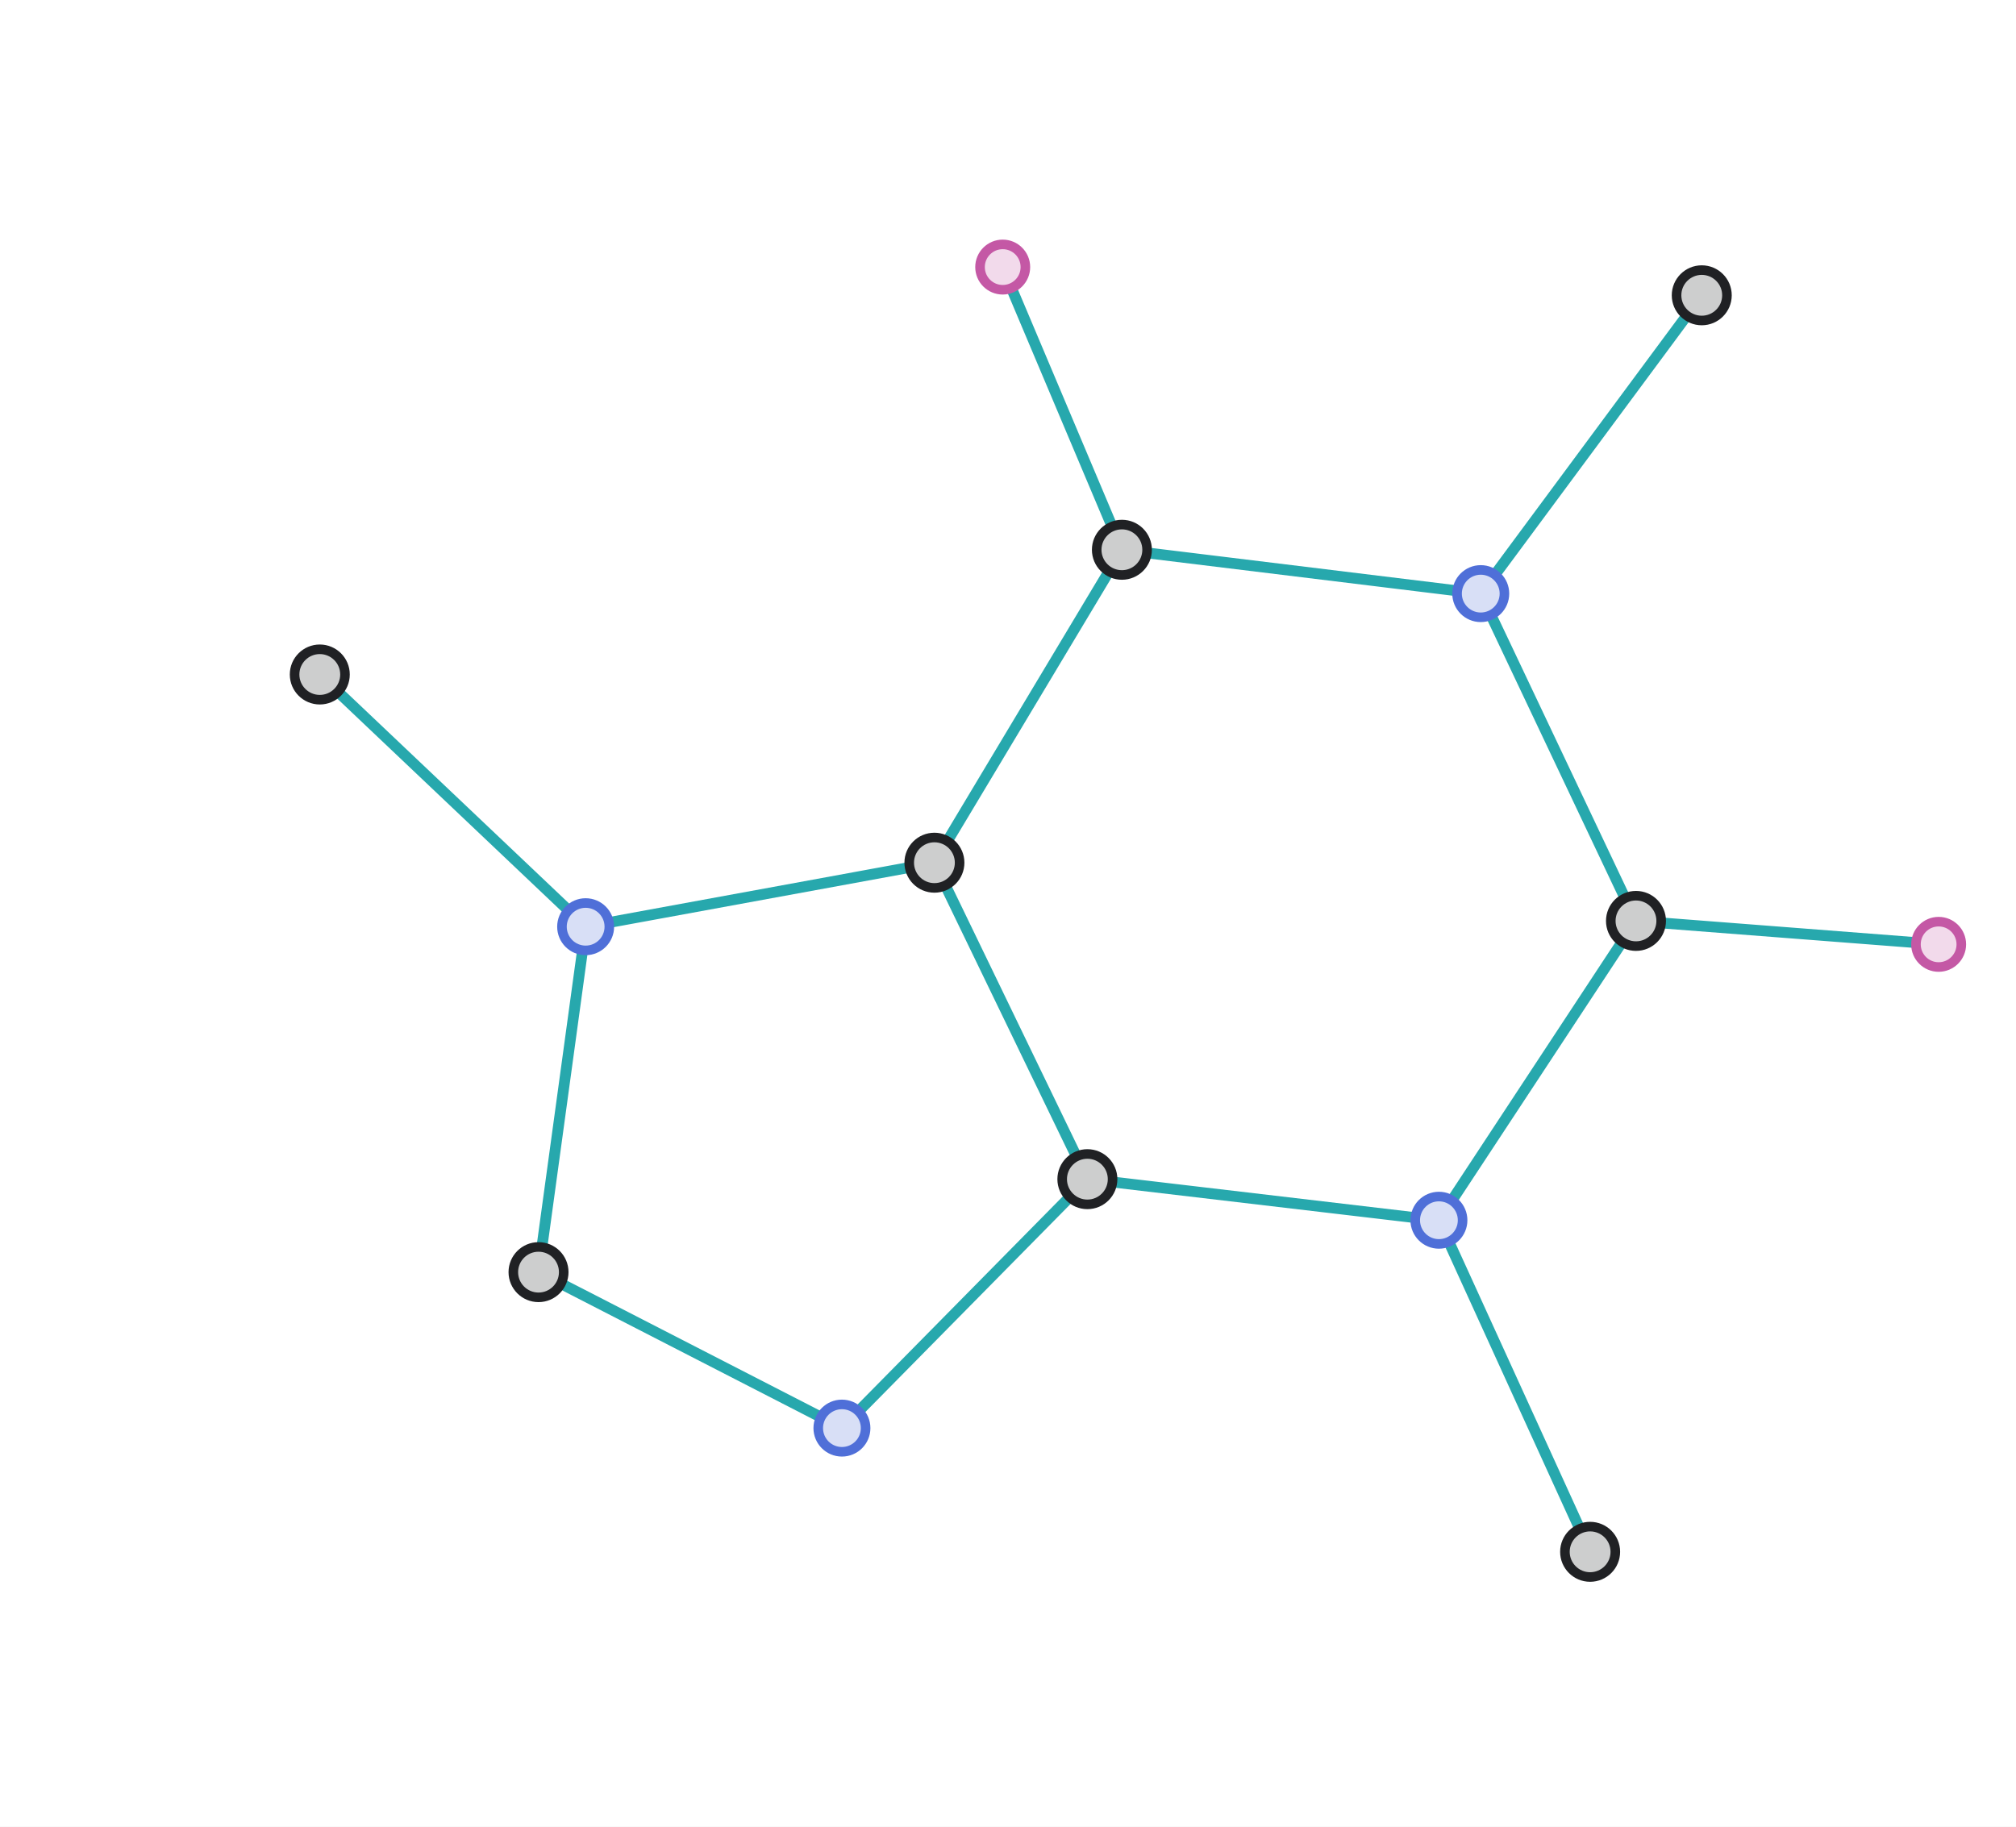
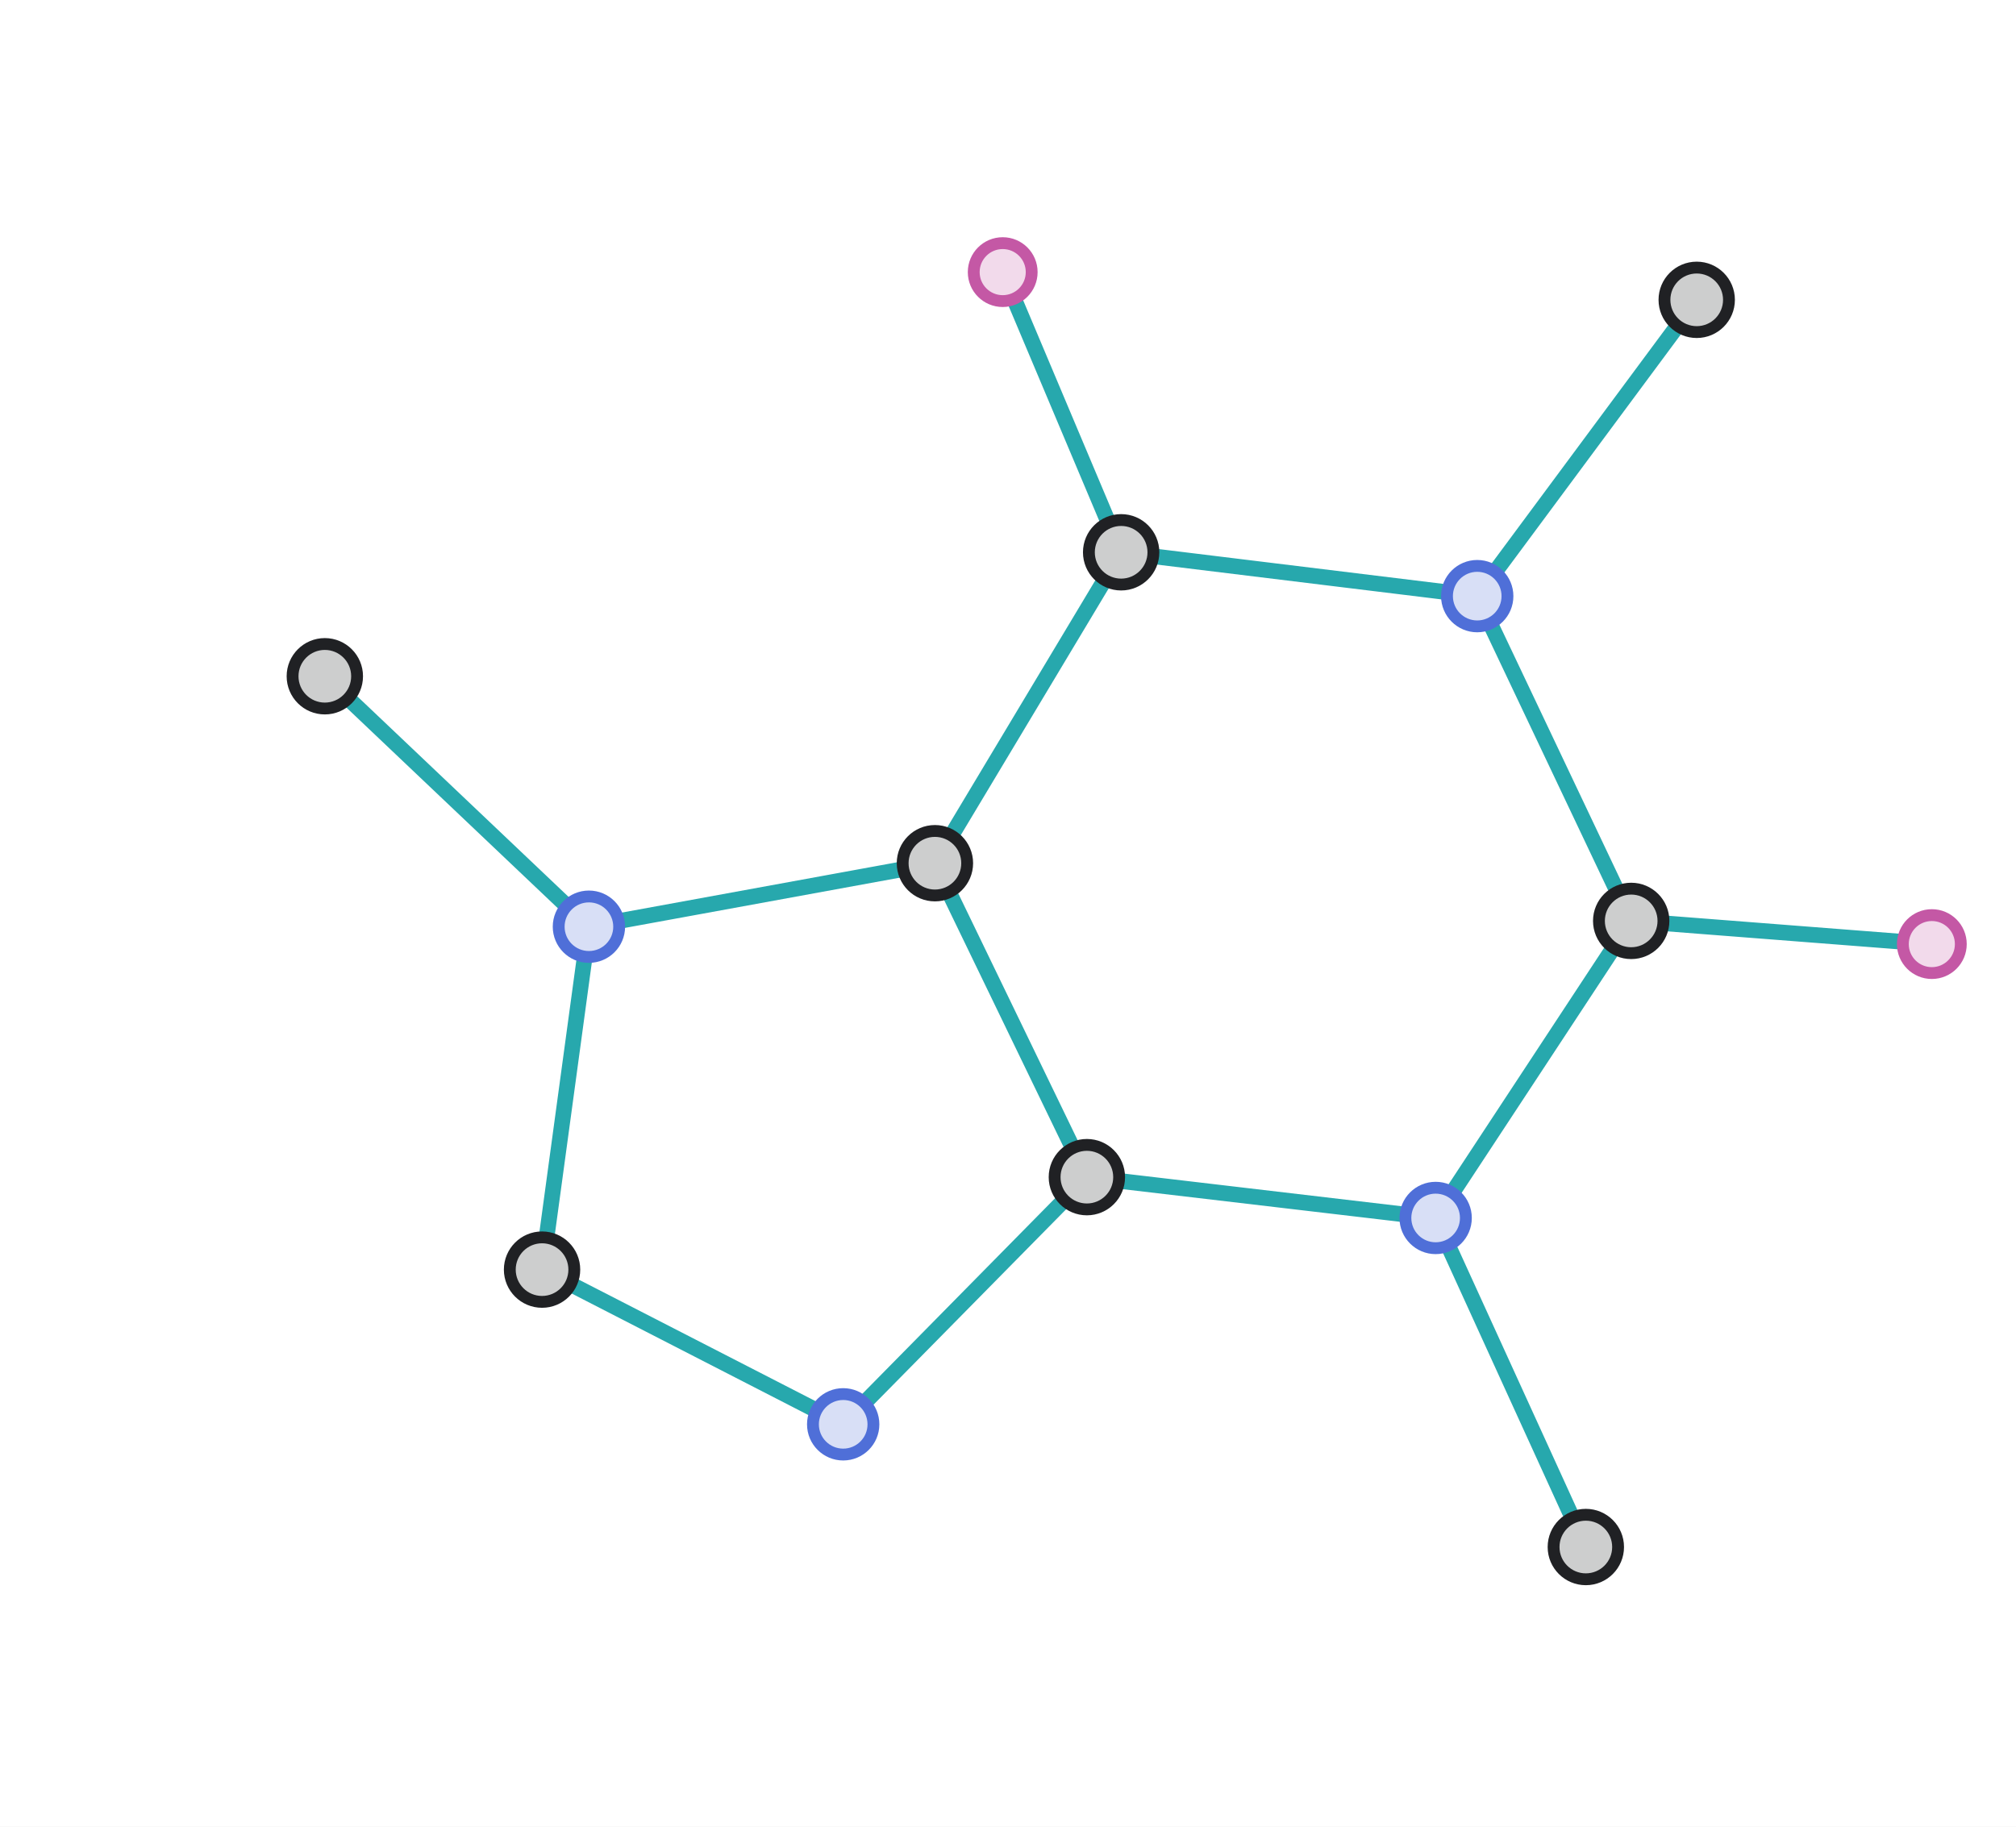
<svg xmlns="http://www.w3.org/2000/svg" viewBox="0 0 800 725" width="800" height="725">
  <rect width="100%" height="100%" fill="#ffffff" />
-   <line x1="562.6" y1="483.4" x2="440.4" y2="469.0" stroke="#27a8ad" stroke-width="4.3" stroke-linecap="round" />
-   <line x1="575.6" y1="477.3" x2="644.3" y2="372.9" stroke="#27a8ad" stroke-width="4.3" stroke-linecap="round" />
-   <line x1="574.5" y1="491.9" x2="627.4" y2="607.9" stroke="#27a8ad" stroke-width="4.3" stroke-linecap="round" />
-   <line x1="579.2" y1="234.6" x2="454.1" y2="219.3" stroke="#27a8ad" stroke-width="4.3" stroke-linecap="round" />
-   <line x1="591.2" y1="243.2" x2="645.3" y2="357.4" stroke="#27a8ad" stroke-width="4.3" stroke-linecap="round" />
-   <line x1="592.7" y1="228.8" x2="670.0" y2="124.4" stroke="#27a8ad" stroke-width="4.3" stroke-linecap="round" />
-   <line x1="425.2" y1="474.4" x2="340.1" y2="560.7" stroke="#27a8ad" stroke-width="4.3" stroke-linecap="round" />
-   <line x1="427.6" y1="459.9" x2="374.7" y2="350.5" stroke="#27a8ad" stroke-width="4.3" stroke-linecap="round" />
-   <line x1="326.6" y1="562.9" x2="221.7" y2="509.0" stroke="#27a8ad" stroke-width="4.3" stroke-linecap="round" />
-   <line x1="375.4" y1="334.7" x2="440.6" y2="225.9" stroke="#27a8ad" stroke-width="4.3" stroke-linecap="round" />
-   <line x1="361.9" y1="344.1" x2="240.8" y2="366.3" stroke="#27a8ad" stroke-width="4.3" stroke-linecap="round" />
-   <line x1="214.9" y1="496.0" x2="231.3" y2="376.2" stroke="#27a8ad" stroke-width="4.3" stroke-linecap="round" />
-   <line x1="441.7" y1="209.9" x2="401.0" y2="113.5" stroke="#27a8ad" stroke-width="4.3" stroke-linecap="round" />
-   <line x1="226.3" y1="362.0" x2="133.4" y2="273.9" stroke="#27a8ad" stroke-width="4.3" stroke-linecap="round" />
-   <line x1="658.0" y1="366.2" x2="761.4" y2="374.2" stroke="#27a8ad" stroke-width="4.3" stroke-linecap="round" />
-   <circle cx="571.0" cy="484.3" r="9.4" fill="#d8dff6" stroke="#4f6fd8" stroke-width="3.8" />
-   <circle cx="587.6" cy="235.6" r="9.4" fill="#d8dff6" stroke="#4f6fd8" stroke-width="3.8" />
-   <circle cx="431.5" cy="468.0" r="10.0" fill="#cdcece" stroke="#202124" stroke-width="3.8" />
-   <circle cx="334.1" cy="566.8" r="9.4" fill="#d8dff6" stroke="#4f6fd8" stroke-width="3.8" />
-   <circle cx="370.8" cy="342.4" r="10.0" fill="#cdcece" stroke="#202124" stroke-width="3.8" />
-   <circle cx="213.7" cy="504.9" r="10.0" fill="#cdcece" stroke="#202124" stroke-width="3.8" />
-   <circle cx="445.2" cy="218.2" r="10.0" fill="#cdcece" stroke="#202124" stroke-width="3.8" />
-   <circle cx="232.4" cy="367.8" r="9.4" fill="#d8dff6" stroke="#4f6fd8" stroke-width="3.8" />
-   <circle cx="649.2" cy="365.5" r="10.0" fill="#cdcece" stroke="#202124" stroke-width="3.8" />
-   <circle cx="675.3" cy="117.2" r="10.0" fill="#cdcece" stroke="#202124" stroke-width="3.8" />
-   <circle cx="397.9" cy="106.0" r="9.0" fill="#f2daeb" stroke="#c458a5" stroke-width="3.8" />
-   <circle cx="631.0" cy="615.9" r="10.0" fill="#cdcece" stroke="#202124" stroke-width="3.8" />
-   <circle cx="126.9" cy="267.7" r="10.0" fill="#cdcece" stroke="#202124" stroke-width="3.8" />
-   <circle cx="769.3" cy="374.8" r="9.0" fill="#f2daeb" stroke="#c458a5" stroke-width="3.8" />
+   <line x1="559.0" y1="482.2" x2="442.6" y2="468.5" stroke="#27a8ad" stroke-width="6.2" stroke-linecap="round" />
+   <line x1="575.6" y1="474.5" x2="641.1" y2="374.9" stroke="#27a8ad" stroke-width="6.2" stroke-linecap="round" />
+   <line x1="574.1" y1="493.1" x2="624.6" y2="603.8" stroke="#27a8ad" stroke-width="6.2" stroke-linecap="round" />
+   <line x1="575.5" y1="235.2" x2="456.2" y2="220.6" stroke="#27a8ad" stroke-width="6.2" stroke-linecap="round" />
+   <line x1="590.8" y1="246.3" x2="642.4" y2="355.1" stroke="#27a8ad" stroke-width="6.2" stroke-linecap="round" />
+   <line x1="592.6" y1="227.9" x2="666.5" y2="128.2" stroke="#27a8ad" stroke-width="6.2" stroke-linecap="round" />
+   <line x1="423.2" y1="475.4" x2="342.2" y2="557.6" stroke="#27a8ad" stroke-width="6.2" stroke-linecap="round" />
+   <line x1="426.3" y1="456.9" x2="376.0" y2="352.9" stroke="#27a8ad" stroke-width="6.2" stroke-linecap="round" />
+   <line x1="325.0" y1="560.3" x2="225.3" y2="509.1" stroke="#27a8ad" stroke-width="6.2" stroke-linecap="round" />
+   <line x1="376.9" y1="332.7" x2="439.0" y2="229.1" stroke="#27a8ad" stroke-width="6.2" stroke-linecap="round" />
+   <line x1="359.7" y1="344.7" x2="244.3" y2="365.8" stroke="#27a8ad" stroke-width="6.2" stroke-linecap="round" />
+   <line x1="216.7" y1="492.5" x2="232.2" y2="378.5" stroke="#27a8ad" stroke-width="6.2" stroke-linecap="round" />
+   <line x1="440.4" y1="208.7" x2="401.9" y2="117.4" stroke="#27a8ad" stroke-width="6.2" stroke-linecap="round" />
+   <line x1="225.8" y1="360.4" x2="137.2" y2="276.3" stroke="#27a8ad" stroke-width="6.2" stroke-linecap="round" />
+   <line x1="658.6" y1="366.3" x2="756.4" y2="373.9" stroke="#27a8ad" stroke-width="6.2" stroke-linecap="round" />
+   <circle cx="569.7" cy="483.4" r="12.0" fill="#d8dff6" stroke="#4f6fd8" stroke-width="4.7" />
+   <circle cx="586.2" cy="236.6" r="12.0" fill="#d8dff6" stroke="#4f6fd8" stroke-width="4.7" />
+   <circle cx="431.3" cy="467.2" r="12.8" fill="#cdcece" stroke="#202124" stroke-width="4.7" />
+   <circle cx="334.6" cy="565.3" r="12.0" fill="#d8dff6" stroke="#4f6fd8" stroke-width="4.7" />
+   <circle cx="371.0" cy="342.6" r="12.8" fill="#cdcece" stroke="#202124" stroke-width="4.7" />
+   <circle cx="215.1" cy="503.9" r="12.8" fill="#cdcece" stroke="#202124" stroke-width="4.7" />
+   <circle cx="444.9" cy="219.2" r="12.8" fill="#cdcece" stroke="#202124" stroke-width="4.7" />
+   <circle cx="233.7" cy="367.8" r="12.0" fill="#d8dff6" stroke="#4f6fd8" stroke-width="4.7" />
+   <circle cx="647.3" cy="365.5" r="12.8" fill="#cdcece" stroke="#202124" stroke-width="4.7" />
+   <circle cx="673.3" cy="119.0" r="12.8" fill="#cdcece" stroke="#202124" stroke-width="4.7" />
+   <circle cx="397.9" cy="108.0" r="11.5" fill="#f2daeb" stroke="#c458a5" stroke-width="4.7" />
+   <circle cx="629.3" cy="614.0" r="12.8" fill="#cdcece" stroke="#202124" stroke-width="4.7" />
+   <circle cx="128.9" cy="268.4" r="12.8" fill="#cdcece" stroke="#202124" stroke-width="4.7" />
+   <circle cx="766.6" cy="374.7" r="11.5" fill="#f2daeb" stroke="#c458a5" stroke-width="4.7" />
</svg>
